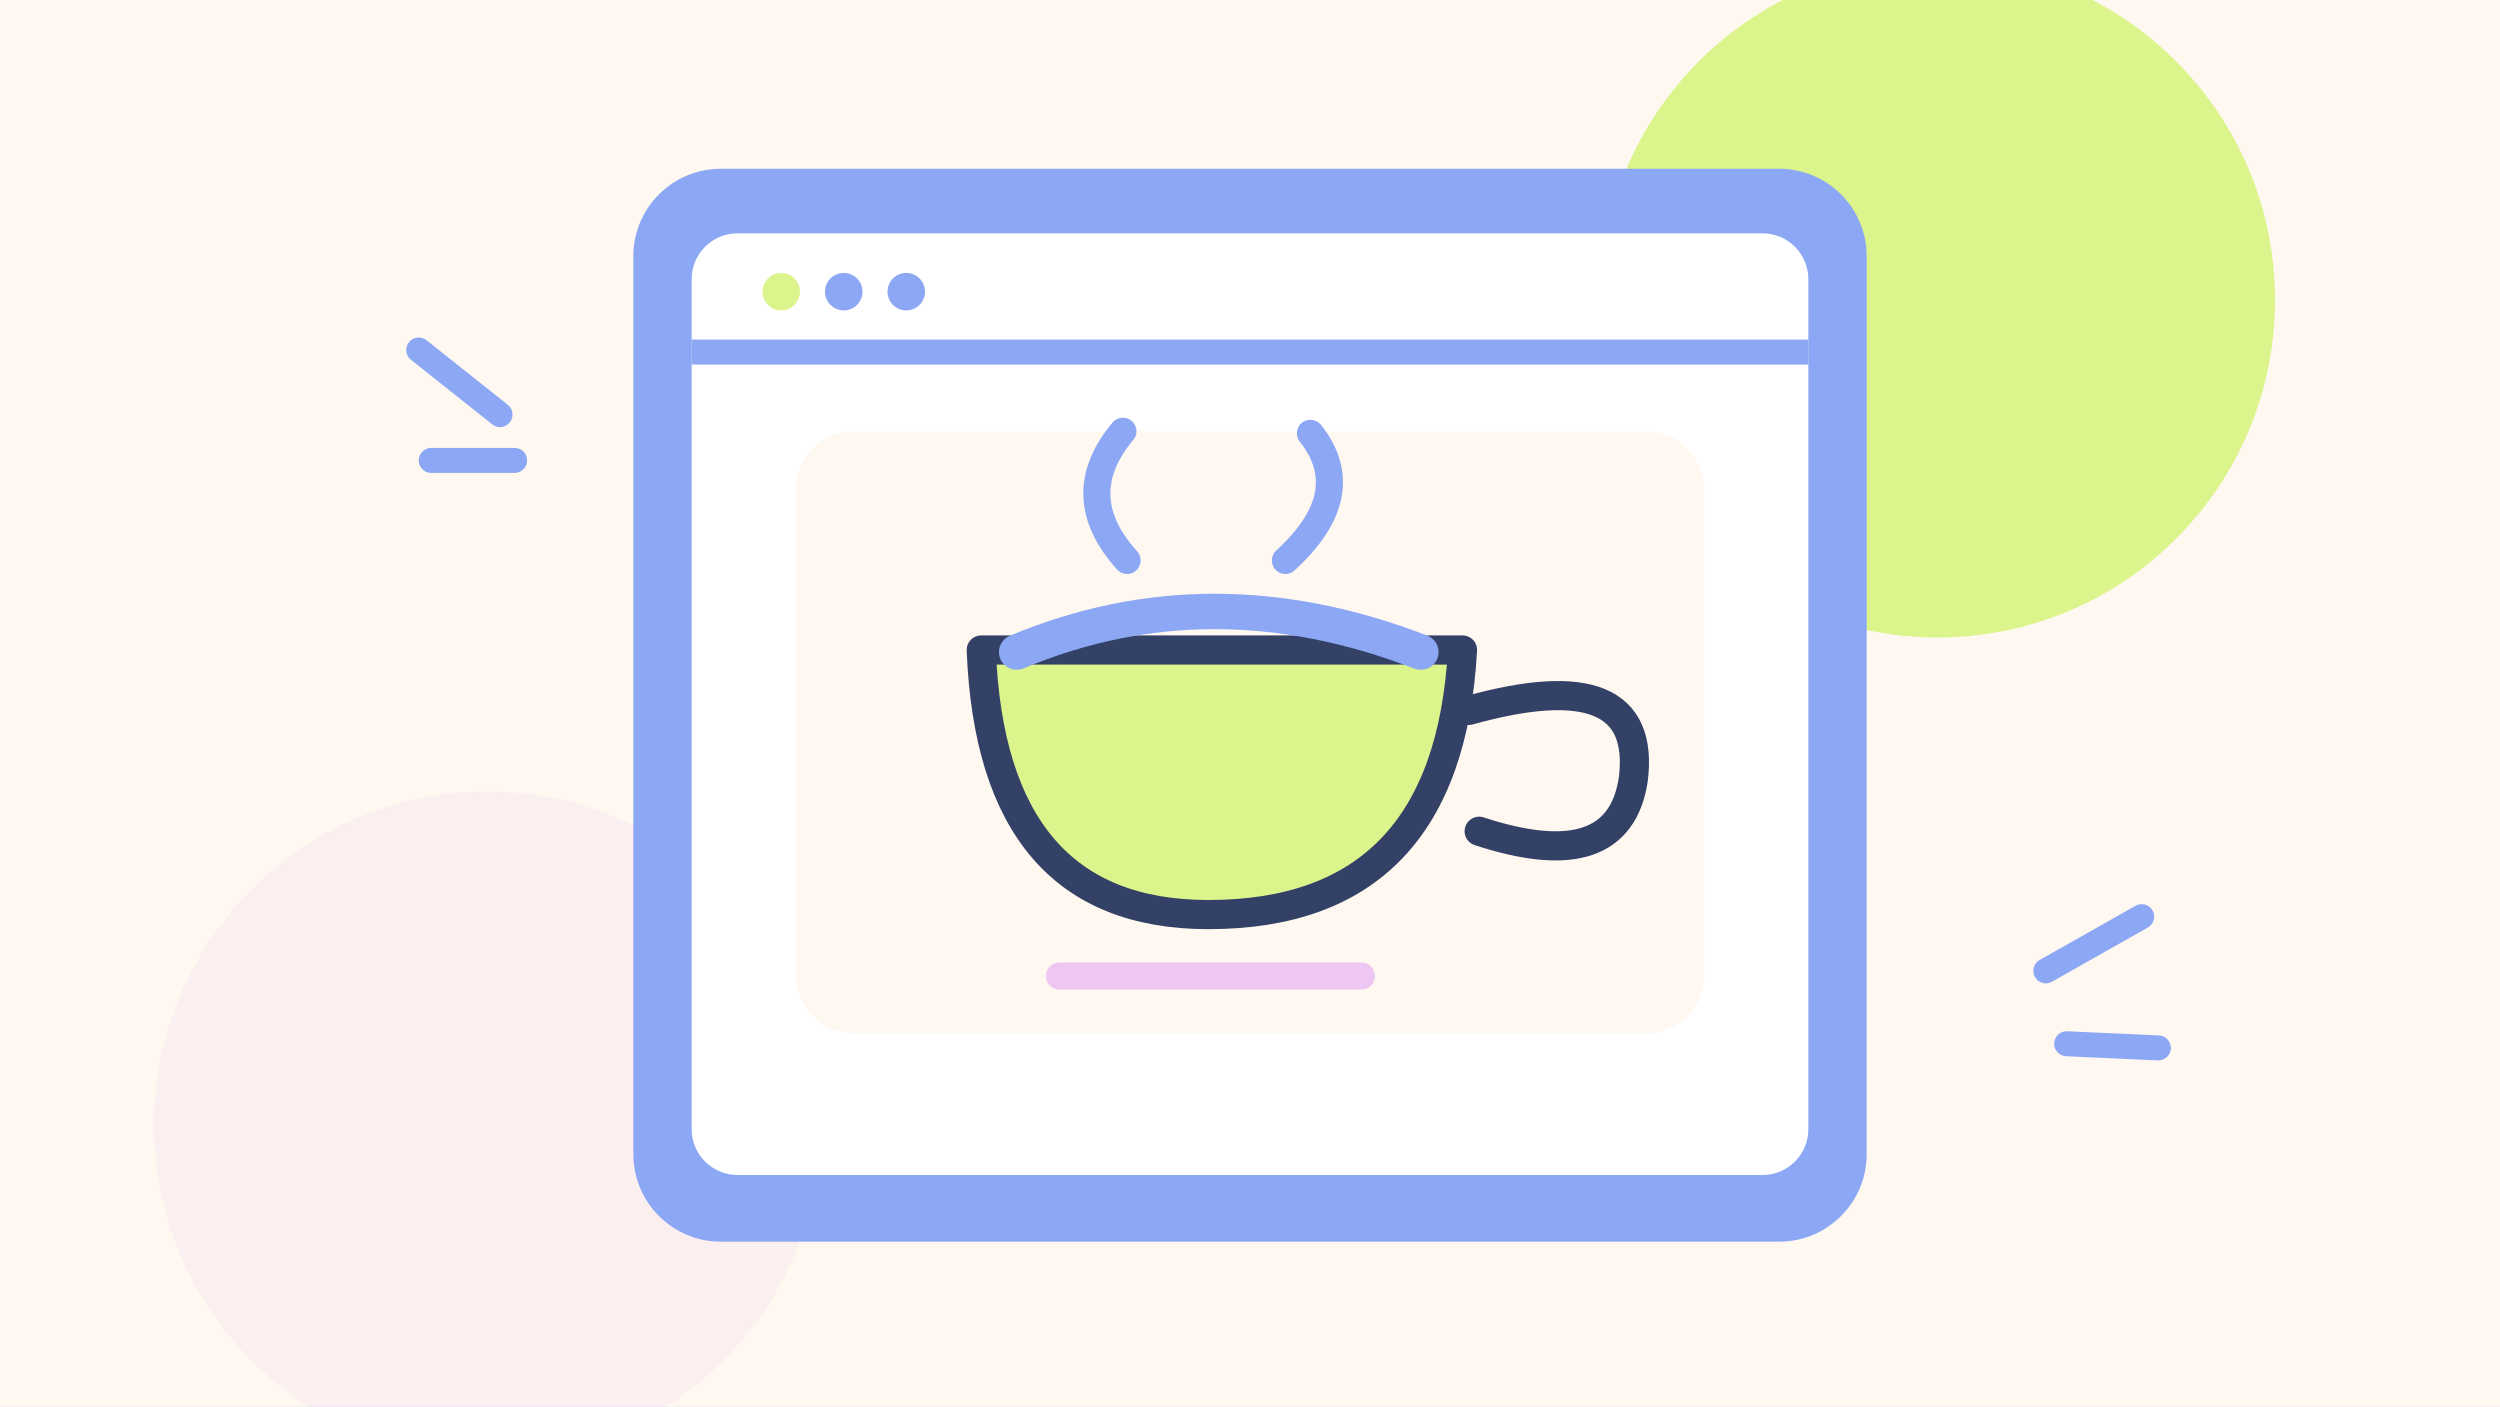
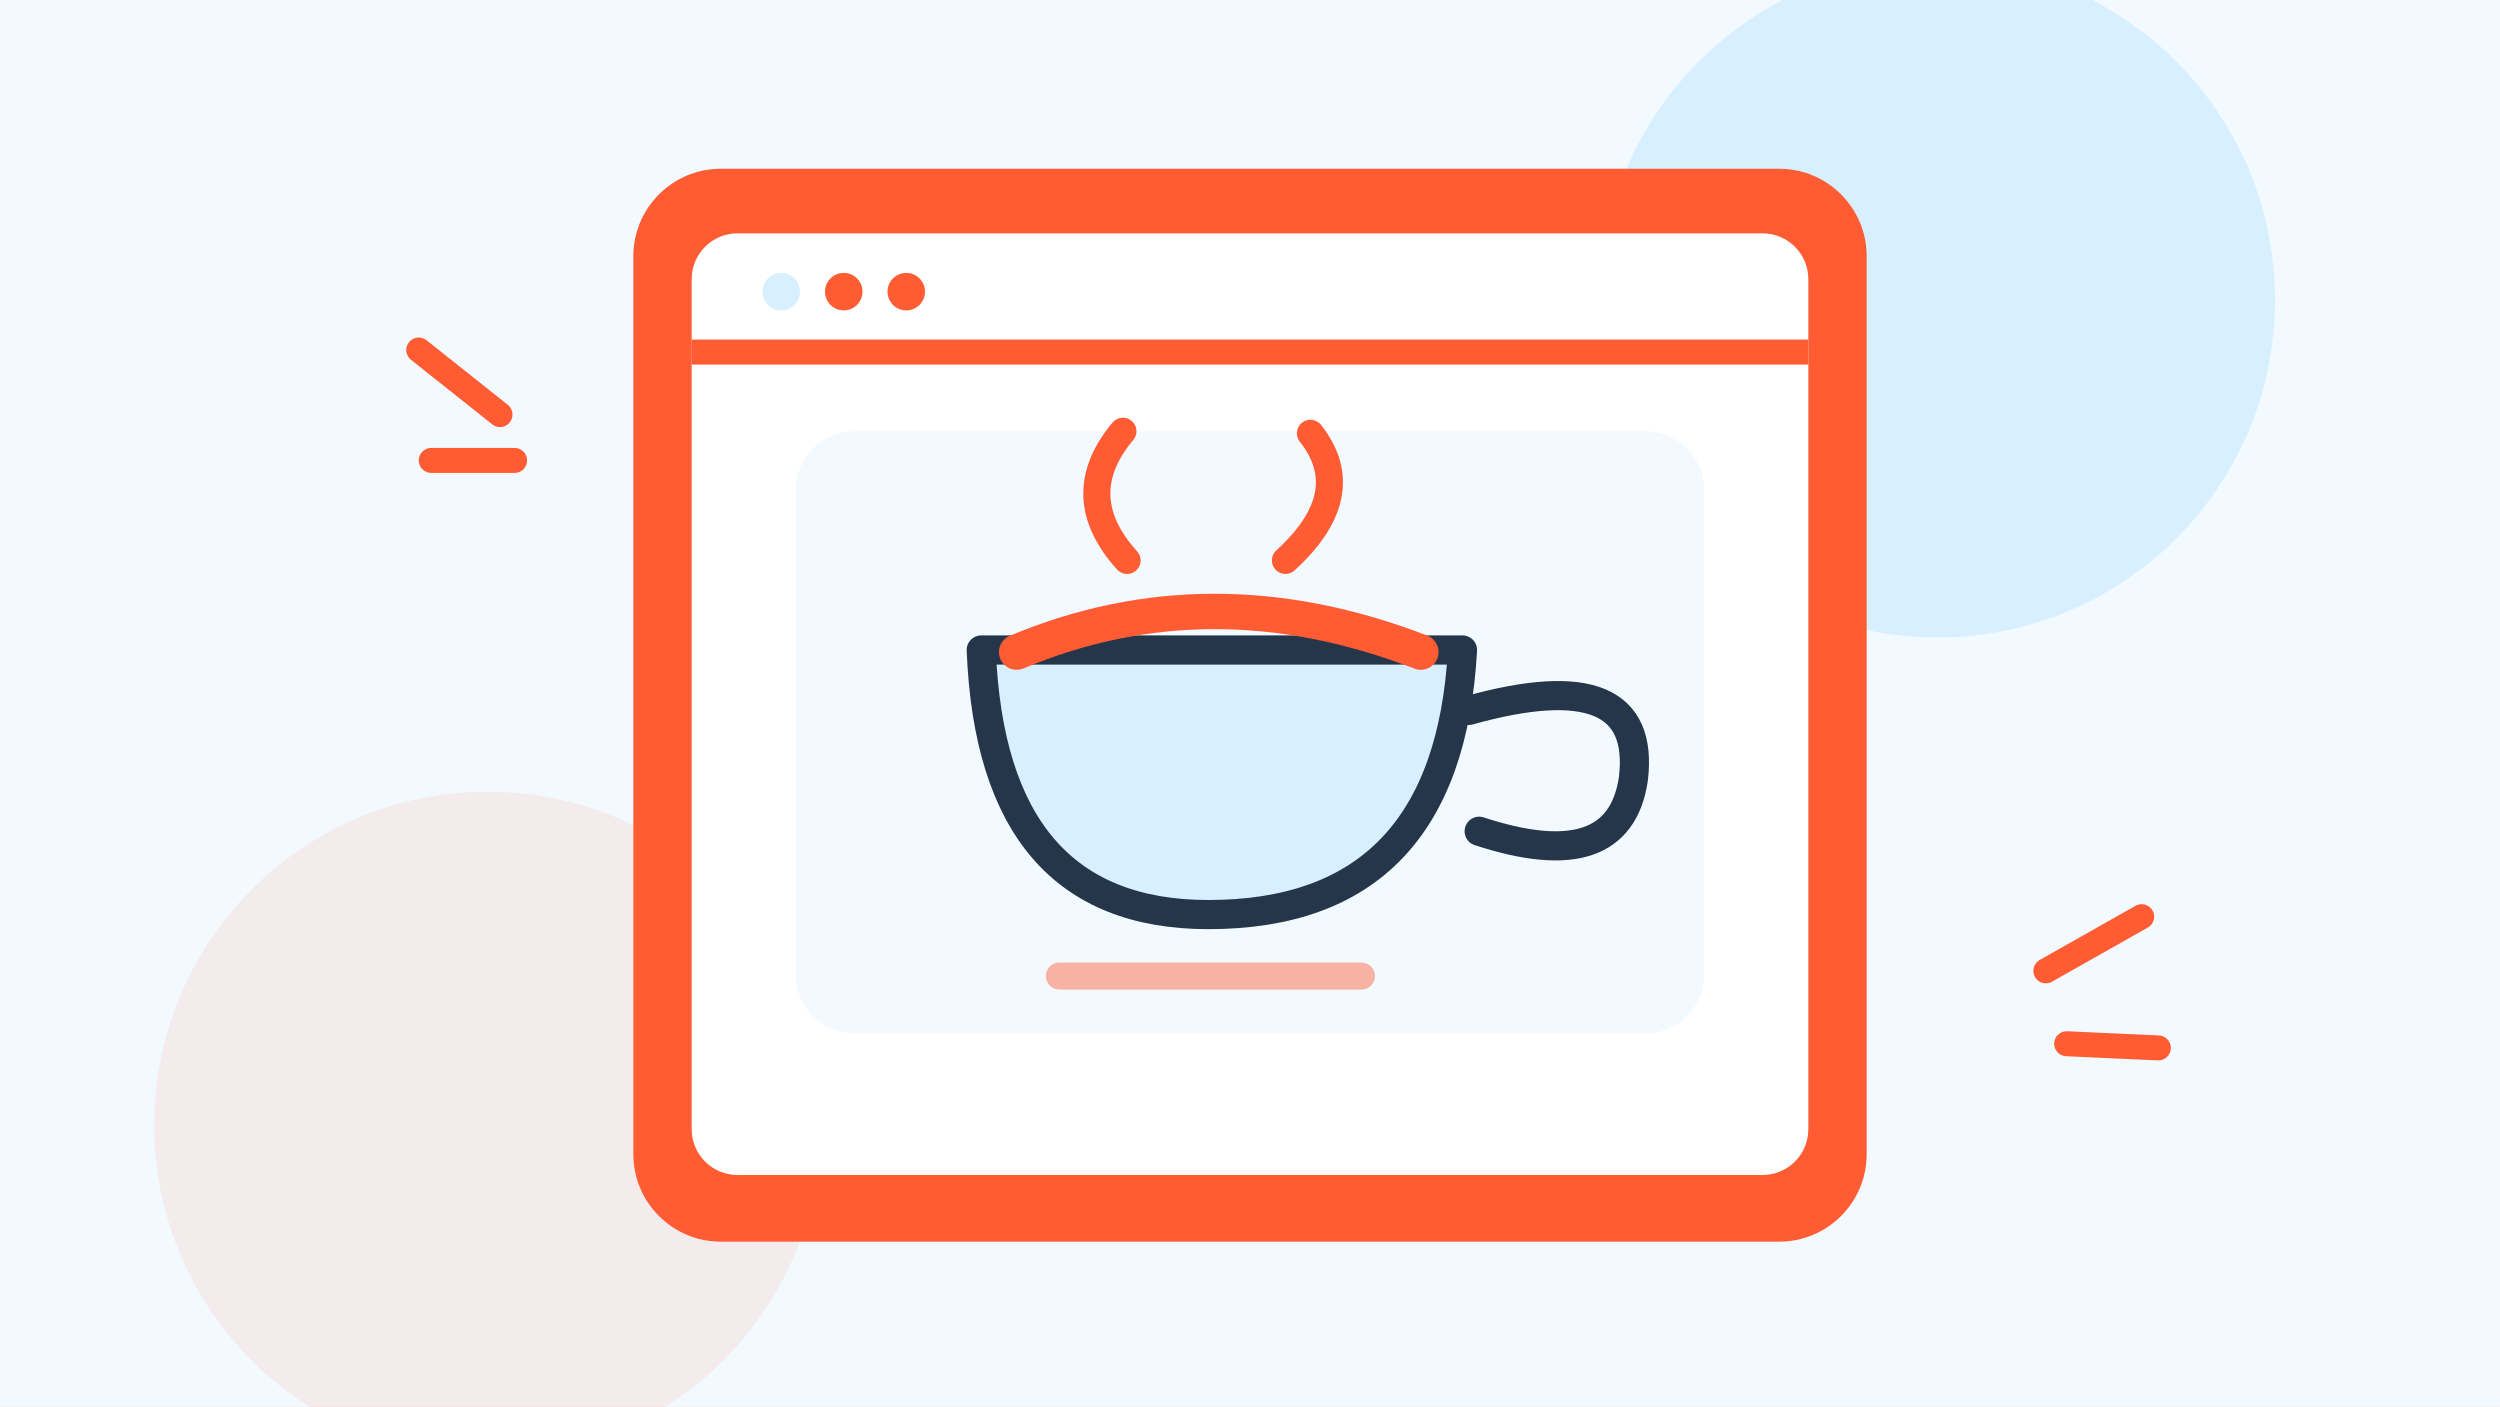
<svg xmlns="http://www.w3.org/2000/svg" width="1200" height="675" viewBox="0 0 1200 675" role="img" aria-label="Matcha Mood tablet and drink illustration">
-   <rect width="1200" height="675" fill="#FEF8F0" />
-   <circle cx="930" cy="144" r="162" fill="#DBF48C" />
-   <circle cx="234" cy="540" r="160" fill="#D98CF4" opacity=".09" />
-   <rect x="304" y="81" width="592" height="515" rx="42" fill="#8CA7F4" />
+   <rect width="1200" height="675" fill="#F3FAFF" />
+   <circle cx="930" cy="144" r="162" fill="#D7EFFF" />
+   <circle cx="234" cy="540" r="160" fill="#FF5C34" opacity=".09" />
+   <rect x="304" y="81" width="592" height="515" rx="42" fill="#FF5C34" />
  <rect x="332" y="112" width="536" height="452" rx="22" fill="#FFFFFF" />
-   <path d="M332 169H868" stroke="#8CA7F4" stroke-width="12" />
-   <circle cx="375" cy="140" r="9" fill="#DBF48C" />
-   <circle cx="405" cy="140" r="9" fill="#8CA7F4" />
-   <circle cx="435" cy="140" r="9" fill="#8CA7F4" />
-   <rect x="382" y="207" width="436" height="289" rx="28" fill="#FEF8F0" />
-   <path d="M471 312H702Q695 439 580 439Q476 439 471 312Z" fill="#DBF48C" stroke="#344166" stroke-width="14" stroke-linejoin="round" />
-   <path d="M705 341Q791 317 784 374Q777 421 710 399" fill="none" stroke="#344166" stroke-width="14" stroke-linecap="round" />
-   <path d="M488 313Q581 274 682 313" fill="none" stroke="#8CA7F4" stroke-width="17" stroke-linecap="round" />
-   <path d="M541 269Q513 238 539 207M617 269Q652 237 629 208" fill="none" stroke="#8CA7F4" stroke-width="13" stroke-linecap="round" />
-   <rect x="502" y="462" width="158" height="13" rx="6.5" fill="#D98CF4" opacity=".45" />
-   <path d="M201 168L240 199M207 221L247 221M982 466L1028 440M992 501L1036 503" stroke="#8CA7F4" stroke-width="12" stroke-linecap="round" />
+   <path d="M332 169H868" stroke="#FF5C34" stroke-width="12" />
+   <circle cx="375" cy="140" r="9" fill="#D7EFFF" />
+   <circle cx="405" cy="140" r="9" fill="#FF5C34" />
+   <circle cx="435" cy="140" r="9" fill="#FF5C34" />
+   <rect x="382" y="207" width="436" height="289" rx="28" fill="#F3FAFF" />
+   <path d="M471 312H702Q695 439 580 439Q476 439 471 312Z" fill="#D7EFFF" stroke="#25364A" stroke-width="14" stroke-linejoin="round" />
+   <path d="M705 341Q791 317 784 374Q777 421 710 399" fill="none" stroke="#25364A" stroke-width="14" stroke-linecap="round" />
+   <path d="M488 313Q581 274 682 313" fill="none" stroke="#FF5C34" stroke-width="17" stroke-linecap="round" />
+   <path d="M541 269Q513 238 539 207M617 269Q652 237 629 208" fill="none" stroke="#FF5C34" stroke-width="13" stroke-linecap="round" />
+   <rect x="502" y="462" width="158" height="13" rx="6.5" fill="#FF5C34" opacity=".45" />
+   <path d="M201 168L240 199M207 221L247 221M982 466L1028 440M992 501L1036 503" stroke="#FF5C34" stroke-width="12" stroke-linecap="round" />
</svg>
